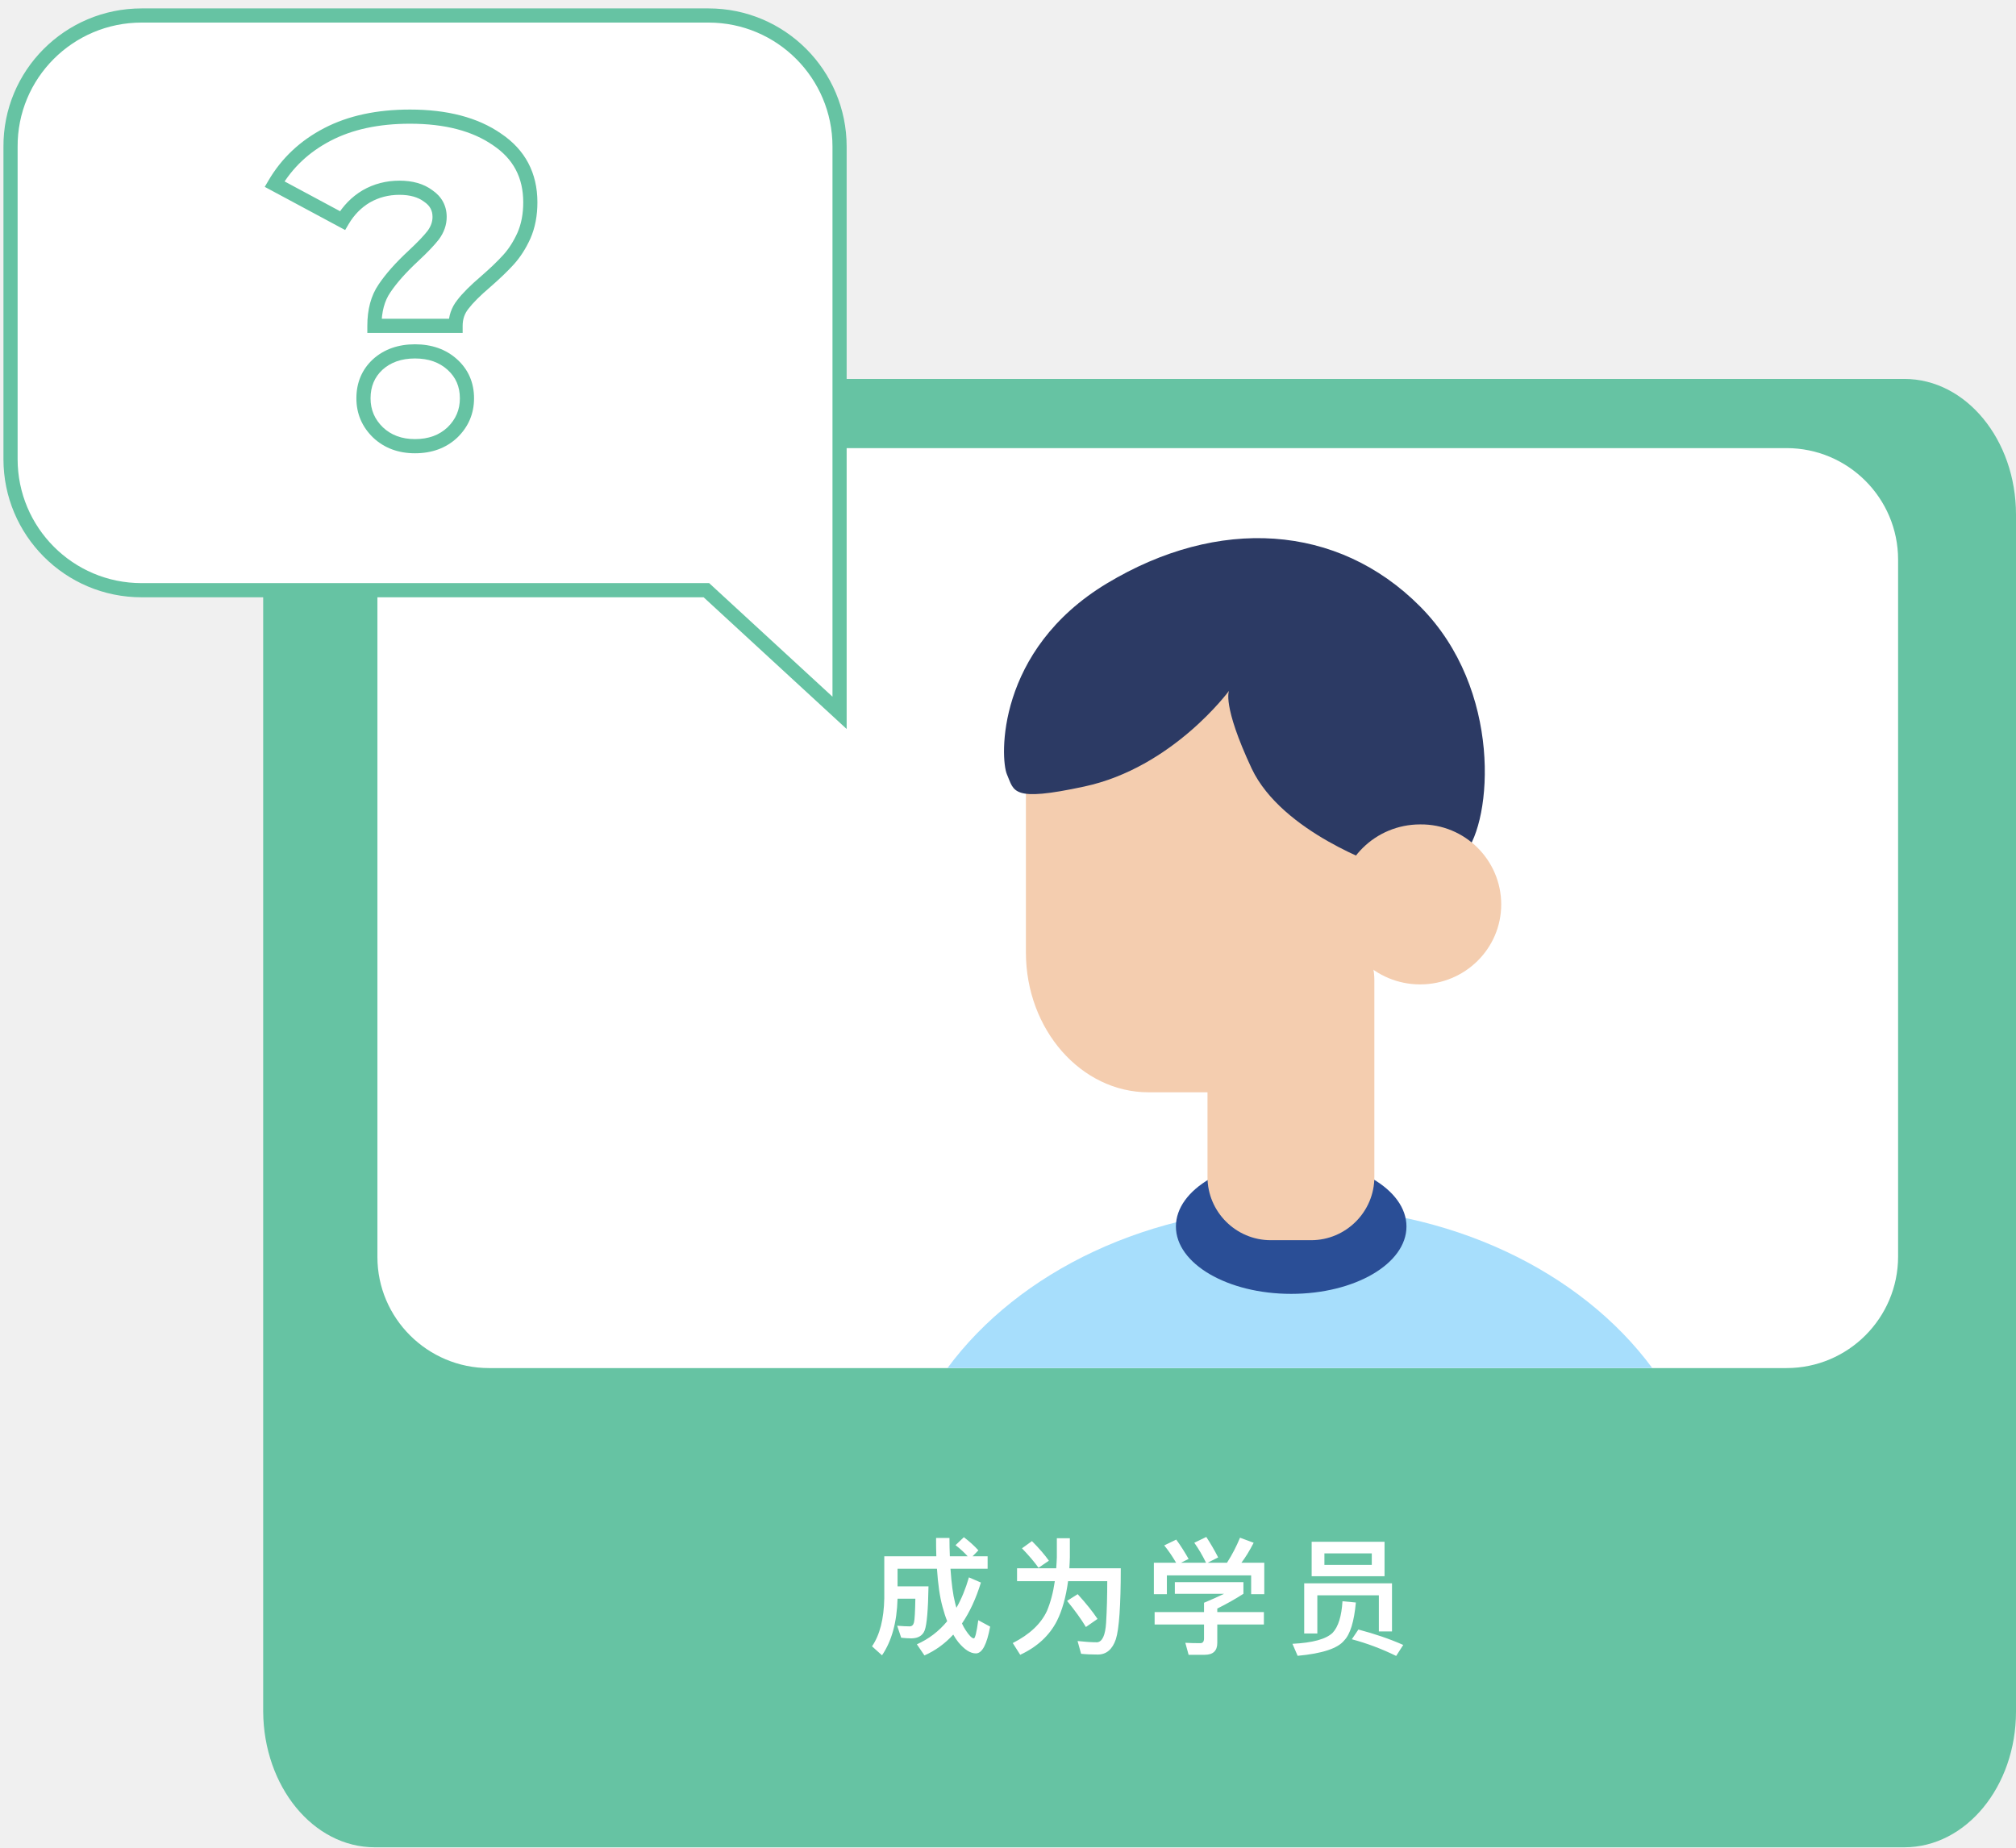
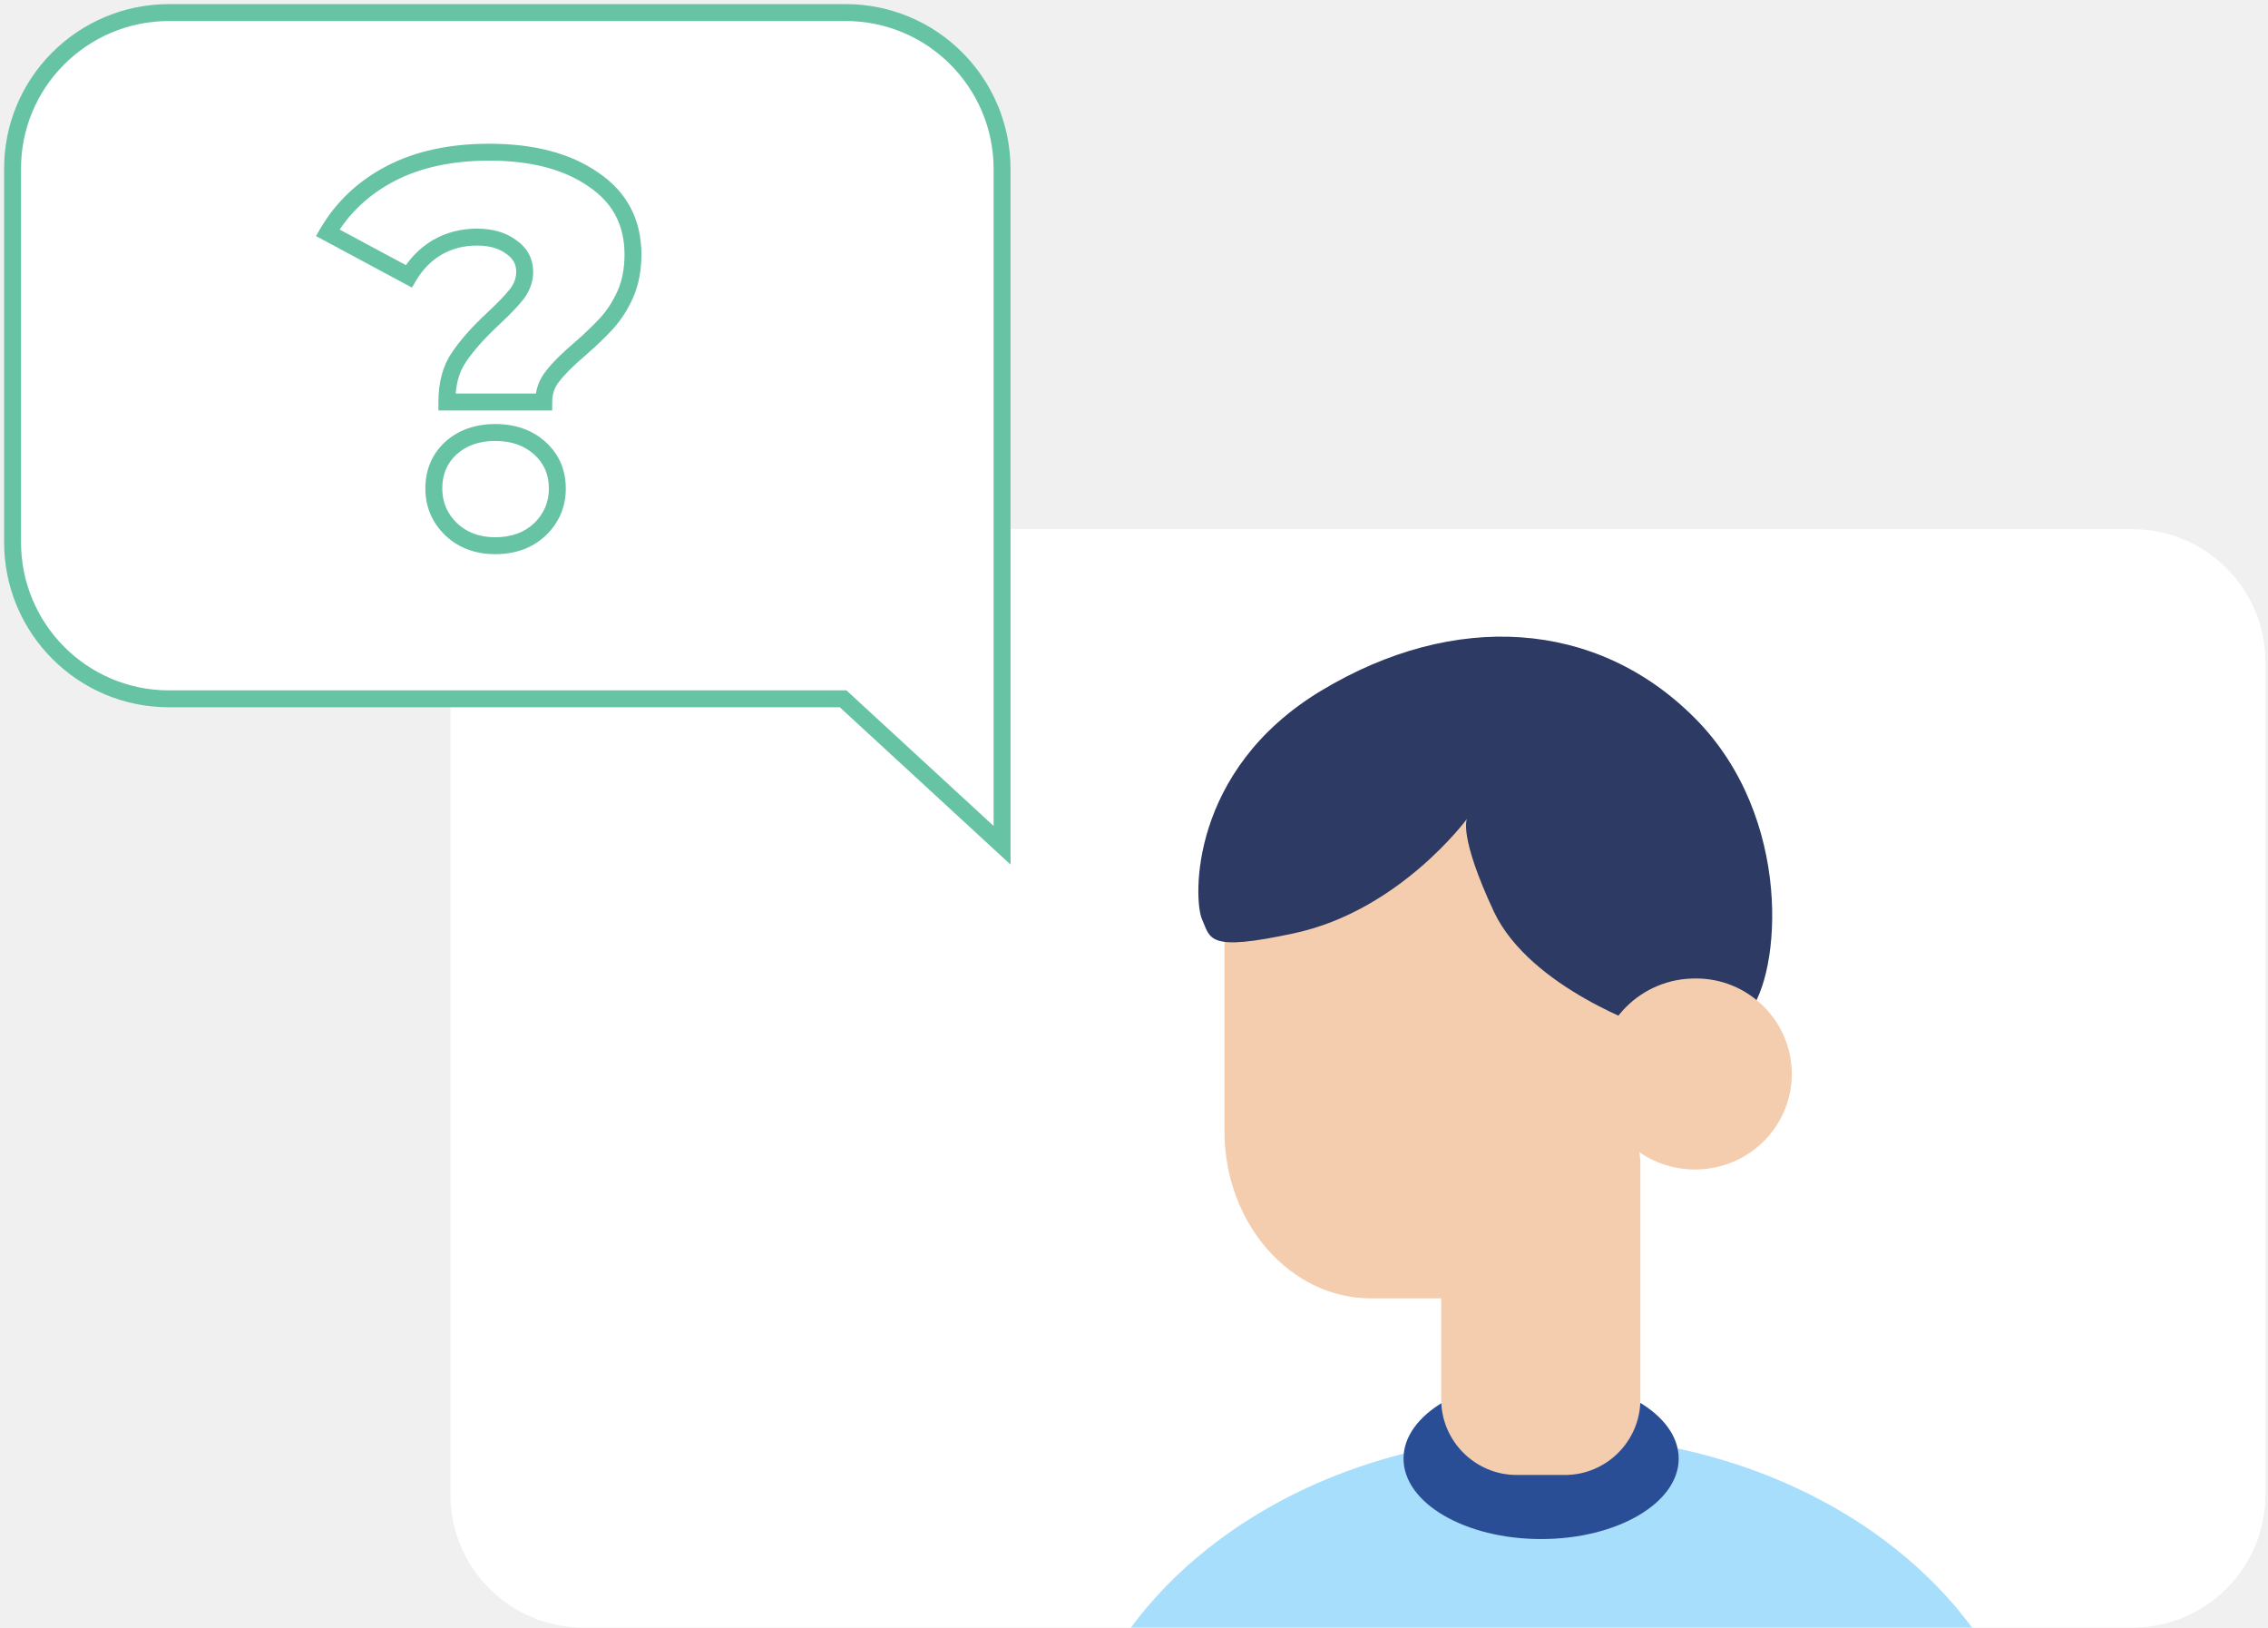
- <svg xmlns="http://www.w3.org/2000/svg" width="383" height="351" viewBox="0 0 383 351" fill="none">
-   <path d="M71.2 351H361.8C373.5 351 383 339.446 383 325.216V97.784C383 83.554 373.5 72 361.8 72H71.2C59.5 72 50 83.554 50 97.784V325.216C50.1 339.446 59.5 351 71.2 351Z" fill="#66C3A3" />
-   <path d="M92.901 259.945H339.401C351.101 259.945 360.601 250.445 360.601 238.745V106.345C360.601 94.644 351.101 85.144 339.401 85.144H92.901C81.201 85.144 71.701 94.644 71.701 106.345V238.845C71.701 250.445 81.201 259.945 92.901 259.945Z" fill="white" />
-   <path d="M313.901 259.944H180.001C193.501 241.644 218.401 229.344 247.001 229.344C275.501 229.344 300.401 241.644 313.901 259.944Z" fill="#A7DEFC" />
-   <path d="M245.301 245.844C257.396 245.844 267.201 240.113 267.201 233.044C267.201 225.975 257.396 220.244 245.301 220.244C233.206 220.244 223.401 225.975 223.401 233.044C223.401 240.113 233.206 245.844 245.301 245.844Z" fill="#2A4E96" />
-   <path d="M218.301 124.545H237.601C250.401 124.545 260.901 136.545 260.901 151.145V181.045C260.901 181.845 260.901 182.745 260.801 183.545C261.001 184.445 261.101 185.345 261.101 186.245V204.445V205.445V223.645C261.101 230.245 255.701 235.645 249.101 235.645H241.401C234.801 235.645 229.401 230.245 229.401 223.645V207.545H218.201C205.401 207.545 194.901 195.645 194.901 180.945V151.045C194.901 136.445 205.401 124.545 218.301 124.545Z" fill="#F4CDAF" />
-   <path d="M262.501 164.544C262.501 164.544 243.601 158.244 237.801 146.044C232.101 133.844 233.501 131.244 233.501 131.244C233.501 131.244 222.801 145.844 206.001 149.444C192.101 152.444 192.701 150.344 191.301 147.144C190.001 144.144 189.201 123.544 210.301 110.844C231.401 98.144 254.101 99.444 269.801 115.244C285.501 131.044 283.501 155.944 278.301 162.144C273.001 168.344 266.101 171.744 262.501 164.544Z" fill="#2C3A64" />
-   <path d="M285.201 171.844C285.201 180.244 278.301 187.044 269.801 187.044C261.301 187.044 254.401 180.244 254.401 171.844C254.401 163.444 261.301 156.644 269.801 156.644C278.301 156.544 285.201 163.444 285.201 171.844Z" fill="#F4CDAF" />
-   <path d="M26.901 2.944H134.601C148.401 2.944 159.501 14.144 159.501 27.844V71.844V87.244V135.444L134.201 112.144H26.901C13.101 112.144 2.001 100.944 2.001 87.244V27.944C1.901 14.144 13.101 2.944 26.901 2.944Z" fill="white" stroke="#66C3A3" stroke-width="2.692" stroke-miterlimit="10" />
-   <path d="M71.131 61.915H69.785V63.261H71.131V61.915ZM73.037 54.813L74.146 55.576L74.151 55.568L74.157 55.56L73.037 54.813ZM78.58 48.577L79.496 49.564L79.497 49.563L78.58 48.577ZM82.304 44.68L83.366 45.507L83.377 45.493L83.388 45.479L82.304 44.68ZM81.351 37.232L80.543 38.309L80.568 38.328L80.594 38.345L81.351 37.232ZM69.572 37.318L68.901 36.152L68.893 36.156L68.885 36.161L69.572 37.318ZM65.069 41.909L64.432 43.095L65.573 43.707L66.229 42.591L65.069 41.909ZM52.164 34.98L51.003 34.3L50.297 35.505L51.528 36.166L52.164 34.98ZM62.211 25.54L62.832 26.734H62.832L62.211 25.54ZM94.429 26.492L93.661 27.598L93.67 27.604L93.679 27.61L94.429 26.492ZM99.539 44.767L100.766 45.321L100.769 45.313L100.772 45.306L99.539 44.767ZM96.594 49.357L95.598 48.451L95.596 48.454L96.594 49.357ZM92.264 53.514L93.137 54.538L93.148 54.529L92.264 53.514ZM87.933 57.844L88.984 58.685L88.994 58.673L89.004 58.66L87.933 57.844ZM86.547 61.915V63.261H87.894V61.915H86.547ZM71.824 82.181L70.888 83.148L70.895 83.156L70.903 83.163L71.824 82.181ZM71.738 69.277L70.834 68.279L70.826 68.286L70.818 68.294L71.738 69.277ZM85.941 69.277L85.037 70.274L85.941 69.277ZM85.941 82.181L86.862 83.163L86.87 83.156L86.878 83.148L85.941 82.181ZM72.478 61.915C72.478 59.222 73.069 57.142 74.146 55.576L71.927 54.051C70.464 56.179 69.785 58.834 69.785 61.915H72.478ZM74.157 55.56C75.349 53.772 77.117 51.773 79.496 49.564L77.664 47.591C75.192 49.886 73.265 52.044 71.917 54.066L74.157 55.56ZM79.497 49.563C81.192 47.985 82.493 46.629 83.366 45.507L81.241 43.854C80.498 44.81 79.316 46.052 77.662 47.592L79.497 49.563ZM83.388 45.479C84.344 44.18 84.862 42.751 84.862 41.216H82.17C82.17 42.106 81.88 42.986 81.22 43.882L83.388 45.479ZM84.862 41.216C84.862 39.074 83.901 37.338 82.108 36.119L80.594 38.345C81.688 39.089 82.17 40.009 82.17 41.216H84.862ZM82.159 36.155C80.478 34.895 78.35 34.327 75.895 34.327V37.019C77.943 37.019 79.452 37.49 80.543 38.309L82.159 36.155ZM75.895 34.327C73.362 34.327 71.021 34.931 68.901 36.152L70.244 38.485C71.935 37.512 73.809 37.019 75.895 37.019V34.327ZM68.885 36.161C66.831 37.381 65.171 39.08 63.908 41.226L66.229 42.591C67.276 40.812 68.619 39.45 70.26 38.476L68.885 36.161ZM65.706 40.723L52.801 33.794L51.528 36.166L64.432 43.095L65.706 40.723ZM53.326 35.66C55.559 31.847 58.717 28.874 62.832 26.734L61.59 24.346C57.044 26.709 53.504 30.03 51.003 34.3L53.326 35.66ZM62.832 26.734C66.928 24.604 71.929 23.508 77.887 23.508V20.816C71.604 20.816 66.154 21.972 61.59 24.346L62.832 26.734ZM77.887 23.508C84.579 23.508 89.797 24.915 93.661 27.598L95.197 25.387C90.746 22.296 84.936 20.816 77.887 20.816V23.508ZM93.679 27.61C97.516 30.186 99.405 33.748 99.405 38.444H102.097C102.097 32.864 99.772 28.458 95.179 25.375L93.679 27.61ZM99.405 38.444C99.405 40.658 99.028 42.577 98.305 44.227L100.772 45.306C101.667 43.261 102.097 40.965 102.097 38.444H99.405ZM98.312 44.213C97.553 45.892 96.645 47.299 95.598 48.451L97.59 50.262C98.852 48.874 99.907 47.221 100.766 45.321L98.312 44.213ZM95.596 48.454C94.546 49.614 93.145 50.961 91.379 52.499L93.148 54.529C94.962 52.949 96.447 51.525 97.592 50.26L95.596 48.454ZM91.39 52.49C89.397 54.19 87.871 55.705 86.862 57.029L89.004 58.66C89.843 57.559 91.204 56.187 93.137 54.538L91.39 52.49ZM86.882 57.004C85.757 58.411 85.201 60.068 85.201 61.915H87.894C87.894 60.644 88.262 59.588 88.984 58.685L86.882 57.004ZM86.547 60.569H71.131V63.261H86.547V60.569ZM78.839 83.433C76.309 83.433 74.313 82.669 72.745 81.199L70.903 83.163C73.031 85.157 75.712 86.126 78.839 86.126V83.433ZM72.761 81.214C71.171 79.674 70.399 77.857 70.399 75.686H67.707C67.707 78.596 68.782 81.108 70.888 83.148L72.761 81.214ZM70.399 75.686C70.399 73.435 71.157 71.663 72.657 70.26L70.818 68.294C68.738 70.239 67.707 72.74 67.707 75.686H70.399ZM72.642 70.274C74.203 68.859 76.23 68.111 78.839 68.111V65.419C75.675 65.419 72.968 66.345 70.834 68.279L72.642 70.274ZM78.839 68.111C81.448 68.111 83.476 68.859 85.037 70.274L86.845 68.279C84.711 66.345 82.004 65.419 78.839 65.419V68.111ZM85.037 70.274C86.59 71.681 87.367 73.449 87.367 75.686H90.059C90.059 72.725 88.988 70.221 86.845 68.279L85.037 70.274ZM87.367 75.686C87.367 77.857 86.594 79.674 85.005 81.214L86.878 83.148C88.984 81.108 90.059 78.596 90.059 75.686H87.367ZM85.021 81.199C83.458 82.664 81.436 83.433 78.839 83.433V86.126C82.017 86.126 84.73 85.162 86.862 83.163L85.021 81.199Z" fill="#66C3A3" />
-   <path d="M183.116 292.08L181.532 293.592C182.468 294.312 183.236 295.032 183.836 295.704H180.452C180.404 294.6 180.38 293.448 180.38 292.224H177.836C177.836 293.424 177.836 294.6 177.884 295.704H167.996V303.696C167.924 307.584 167.156 310.632 165.668 312.816L167.564 314.52C169.412 311.808 170.396 308.232 170.516 303.768H173.9C173.852 306.216 173.78 307.728 173.636 308.28C173.516 308.76 173.252 309 172.868 309.024C172.196 309.024 171.404 308.976 170.444 308.904L171.212 311.184C171.932 311.256 172.58 311.304 173.156 311.304C174.452 311.28 175.292 310.776 175.676 309.768C176.084 308.664 176.324 305.88 176.396 301.416H170.516V298.08H178.004C178.196 300.96 178.532 303.384 179.06 305.304C179.324 306.288 179.612 307.2 179.948 308.04C178.364 309.96 176.444 311.424 174.188 312.432L175.628 314.544C177.692 313.632 179.516 312.312 181.1 310.584C181.388 311.112 181.724 311.592 182.06 312.024C183.236 313.44 184.34 314.16 185.396 314.16C186.596 314.16 187.484 312.456 188.108 309.072L185.852 307.848C185.54 310.152 185.252 311.304 185.012 311.304C184.652 311.304 184.124 310.776 183.452 309.744C183.212 309.384 182.972 308.952 182.756 308.472C184.22 306.336 185.42 303.744 186.356 300.696L184.076 299.712C183.452 301.872 182.66 303.816 181.7 305.496C181.604 305.16 181.508 304.848 181.436 304.512C181.052 303.024 180.764 300.864 180.572 298.08H187.628V295.704H184.772L185.876 294.576C185.108 293.736 184.196 292.896 183.116 292.08ZM196.052 292.824L194.156 294.192C195.452 295.536 196.508 296.784 197.3 297.888L199.268 296.544C198.5 295.464 197.444 294.216 196.052 292.824ZM204.74 302.904L202.724 304.176C204.212 306 205.412 307.656 206.3 309.144L208.508 307.608C207.62 306.264 206.372 304.704 204.74 302.904ZM200.78 292.272V295.896C200.756 296.592 200.708 297.288 200.66 297.984H193.22V300.432H200.396C200.084 302.592 199.58 304.464 198.908 306.072C197.78 308.52 195.62 310.56 192.404 312.192L193.82 314.424C197.06 312.912 199.388 310.752 200.804 307.968C201.812 305.952 202.508 303.432 202.916 300.432H210.356C210.356 303.264 210.284 305.904 210.14 308.304C209.996 310.704 209.42 311.952 208.436 312.048C207.308 312.048 206.06 311.952 204.716 311.808L205.388 314.232C206.252 314.328 207.308 314.376 208.556 314.376C210.188 314.376 211.34 313.392 211.988 311.472C212.612 309.552 212.924 305.04 212.924 297.984H203.156C203.204 297.312 203.228 296.616 203.252 295.896V292.272H200.78ZM240.188 296.928H235.844C236.636 295.896 237.404 294.624 238.172 293.136L235.58 292.176C234.884 293.856 234.068 295.44 233.108 296.928H229.436L231.428 295.92C230.708 294.504 229.94 293.208 229.172 292.032L226.892 293.136C227.684 294.24 228.428 295.512 229.124 296.928H224.372L225.812 296.208C225.044 294.864 224.276 293.64 223.46 292.536L221.18 293.64C221.972 294.6 222.716 295.704 223.436 296.928H219.212V302.904H221.684V299.328H237.692V302.904H240.188V296.928ZM223.196 300.624V302.832H232.556C231.596 303.312 230.324 303.864 228.74 304.536V306.312H219.356V308.664H228.74V311.328C228.74 311.904 228.5 312.216 228.044 312.216C227.012 312.216 226.052 312.192 225.188 312.144L225.812 314.424H228.884C230.468 314.424 231.26 313.656 231.26 312.168V308.664H240.116V306.312H231.26V305.64C233.084 304.728 234.74 303.792 236.228 302.832V300.624H223.196ZM264.452 300.84H247.772V310.368H250.268V303.12H261.956V309.984H264.452V300.84ZM249.188 292.944V299.496H263.036V292.944H249.188ZM260.612 297.336H251.612V295.152H260.612V297.336ZM255.044 304.248C254.876 307.08 254.252 309.096 253.172 310.248C251.924 311.448 249.38 312.144 245.54 312.336L246.524 314.616C251.228 314.184 254.156 313.2 255.356 311.712C256.508 310.536 257.252 308.136 257.588 304.488L255.044 304.248ZM258.068 309.624L256.82 311.472C259.7 312.24 262.508 313.296 265.244 314.64L266.588 312.552C263.996 311.4 261.164 310.44 258.068 309.624Z" fill="white" />
+ <svg xmlns="http://www.w3.org/2000/svg" width="361" height="259" viewBox="0 0 361 259" fill="none">
+   <path d="M92.901 259H339.401C351.101 259 360.601 249.5 360.601 237.8V105.4C360.601 93.7 351.101 84.2 339.401 84.2H92.901C81.201 84.2 71.701 93.7 71.701 105.4V237.9C71.701 249.5 81.201 259 92.901 259Z" fill="white" />
+   <path d="M313.9 259H180C193.5 240.7 218.4 228.4 247 228.4C275.5 228.4 300.4 240.7 313.9 259Z" fill="#A7DEFC" />
+   <path d="M245.3 244.9C257.395 244.9 267.2 239.169 267.2 232.1C267.2 225.031 257.395 219.3 245.3 219.3C233.205 219.3 223.4 225.031 223.4 232.1C223.4 239.169 233.205 244.9 245.3 244.9Z" fill="#2A4E96" />
+   <path d="M218.3 123.6H237.6C250.4 123.6 260.9 135.6 260.9 150.2V180.1C260.9 180.9 260.9 181.8 260.8 182.6C261 183.5 261.1 184.4 261.1 185.3V203.5V204.5V222.7C261.1 229.3 255.7 234.7 249.1 234.7H241.4C234.8 234.7 229.4 229.3 229.4 222.7V206.6H218.2C205.4 206.6 194.9 194.7 194.9 180V150.1C194.9 135.5 205.4 123.6 218.3 123.6Z" fill="#F4CDAF" />
+   <path d="M262.5 163.6C262.5 163.6 243.6 157.3 237.8 145.1C232.1 132.9 233.5 130.3 233.5 130.3C233.5 130.3 222.8 144.9 206 148.5C192.1 151.5 192.7 149.4 191.3 146.2C190 143.2 189.2 122.6 210.3 109.9C231.4 97.2 254.101 98.5 269.801 114.3C285.501 130.1 283.501 155 278.301 161.2C273.001 167.4 266.1 170.8 262.5 163.6Z" fill="#2C3A64" />
+   <path d="M285.2 170.9C285.2 179.3 278.3 186.1 269.8 186.1C261.3 186.1 254.4 179.3 254.4 170.9C254.4 162.5 261.3 155.7 269.8 155.7C278.3 155.6 285.2 162.5 285.2 170.9Z" fill="#F4CDAF" />
+   <path d="M26.901 2H134.601C148.401 2 159.501 13.2 159.501 26.9V70.9V86.3V134.5L134.201 111.2H26.901C13.101 111.2 2.001 100 2.001 86.3V27C1.901 13.2 13.101 2 26.901 2Z" fill="white" stroke="#66C3A3" stroke-width="2.692" stroke-miterlimit="10" />
+   <path d="M71.13 63.971H69.784V65.317H71.13V63.971ZM73.036 56.869L74.145 57.632L74.15 57.624L74.156 57.616L73.036 56.869ZM78.579 50.633L79.495 51.62L79.496 51.618L78.579 50.633ZM82.303 46.736L83.365 47.562L83.376 47.548L83.386 47.534L82.303 46.736ZM81.35 39.288L80.542 40.364L80.567 40.383L80.593 40.401L81.35 39.288ZM69.571 39.374L68.9 38.208L68.892 38.212L68.884 38.217L69.571 39.374ZM65.068 43.964L64.431 45.15L65.572 45.763L66.228 44.647L65.068 43.964ZM52.163 37.036L51.002 36.355L50.296 37.561L51.526 38.222L52.163 37.036ZM62.21 27.596L62.831 28.79L62.831 28.79L62.21 27.596ZM94.428 28.548L93.66 29.654L93.669 29.66L93.678 29.666L94.428 28.548ZM99.538 46.822L100.765 47.376L100.768 47.369L100.771 47.362L99.538 46.822ZM96.593 51.413L95.597 50.507L95.595 50.509L96.593 51.413ZM92.263 55.57L93.136 56.594L93.147 56.585L92.263 55.57ZM87.932 59.9L88.983 60.741L88.993 60.729L89.003 60.716L87.932 59.9ZM86.546 63.971V65.317H87.893V63.971H86.546ZM71.823 84.237L70.887 85.204L70.894 85.211L70.903 85.219L71.823 84.237ZM71.737 71.332L70.833 70.335L70.825 70.342L70.817 70.349L71.737 71.332ZM85.94 71.332L85.036 72.33L85.036 72.33L85.94 71.332ZM85.94 84.237L86.861 85.219L86.869 85.211L86.877 85.204L85.94 84.237ZM72.477 63.971C72.477 61.278 73.068 59.198 74.145 57.632L71.926 56.106C70.463 58.235 69.784 60.889 69.784 63.971H72.477ZM74.156 57.616C75.348 55.827 77.116 53.828 79.495 51.62L77.663 49.647C75.191 51.941 73.264 54.1 71.916 56.122L74.156 57.616ZM79.496 51.618C81.191 50.041 82.492 48.685 83.365 47.562L81.24 45.909C80.497 46.865 79.316 48.108 77.661 49.648L79.496 51.618ZM83.386 47.534C84.343 46.236 84.861 44.806 84.861 43.272H82.169C82.169 44.161 81.879 45.042 81.219 45.937L83.386 47.534ZM84.861 43.272C84.861 41.129 83.9 39.394 82.107 38.174L80.593 40.401C81.687 41.144 82.169 42.065 82.169 43.272H84.861ZM82.158 38.211C80.478 36.95 78.349 36.382 75.894 36.382V39.075C77.942 39.075 79.451 39.546 80.542 40.364L82.158 38.211ZM75.894 36.382C73.361 36.382 71.02 36.987 68.9 38.208L70.243 40.541C71.934 39.567 73.808 39.075 75.894 39.075V36.382ZM68.884 38.217C66.83 39.437 65.17 41.135 63.907 43.282L66.228 44.647C67.275 42.867 68.618 41.506 70.259 40.532L68.884 38.217ZM65.705 42.778L52.8 35.85L51.526 38.222L64.431 45.15L65.705 42.778ZM53.325 37.716C55.558 33.903 58.715 30.93 62.831 28.79L61.589 26.401C57.043 28.765 53.503 32.085 51.002 36.355L53.325 37.716ZM62.831 28.79C66.927 26.66 71.928 25.564 77.886 25.564V22.872C71.603 22.872 66.153 24.027 61.589 26.401L62.831 28.79ZM77.886 25.564C84.578 25.564 89.796 26.971 93.66 29.654L95.196 27.442C90.745 24.352 84.935 22.872 77.886 22.872V25.564ZM93.678 29.666C97.515 32.241 99.404 35.803 99.404 40.5H102.096C102.096 34.919 99.771 30.513 95.178 27.43L93.678 29.666ZM99.404 40.5C99.404 42.714 99.026 44.632 98.304 46.283L100.771 47.362C101.666 45.317 102.096 43.021 102.096 40.5H99.404ZM98.311 46.268C97.552 47.948 96.644 49.355 95.597 50.507L97.589 52.318C98.851 50.93 99.906 49.277 100.765 47.376L98.311 46.268ZM95.595 50.509C94.546 51.669 93.144 53.017 91.379 54.555L93.147 56.585C94.961 55.005 96.446 53.581 97.591 52.316L95.595 50.509ZM91.389 54.546C89.396 56.246 87.87 57.761 86.862 59.084L89.003 60.716C89.843 59.614 91.203 58.243 93.136 56.594L91.389 54.546ZM86.881 59.059C85.755 60.466 85.2 62.124 85.2 63.971H87.893C87.893 62.7 88.261 61.644 88.983 60.741L86.881 59.059ZM86.546 62.624H71.13V65.317H86.546V62.624ZM78.838 85.489C76.308 85.489 74.312 84.725 72.744 83.255L70.903 85.219C73.03 87.213 75.711 88.181 78.838 88.181V85.489ZM72.76 83.27C71.17 81.73 70.398 79.912 70.398 77.741H67.706C67.706 80.651 68.781 83.164 70.887 85.204L72.76 83.27ZM70.398 77.741C70.398 75.491 71.156 73.719 72.656 72.315L70.817 70.349C68.737 72.295 67.706 74.796 67.706 77.741H70.398ZM72.641 72.33C74.202 70.915 76.23 70.167 78.838 70.167V67.475C75.674 67.475 72.967 68.401 70.833 70.335L72.641 72.33ZM78.838 70.167C81.447 70.167 83.475 70.915 85.036 72.33L86.844 70.335C84.71 68.401 82.003 67.475 78.838 67.475V70.167ZM85.036 72.33C86.589 73.737 87.366 75.505 87.366 77.741H90.058C90.058 74.781 88.987 72.276 86.844 70.335L85.036 72.33ZM87.366 77.741C87.366 79.912 86.593 81.73 85.004 83.27L86.877 85.204C88.983 83.164 90.058 80.651 90.058 77.741H87.366ZM85.02 83.255C83.457 84.72 81.435 85.489 78.838 85.489V88.181C82.016 88.181 84.729 87.218 86.861 85.219L85.02 83.255Z" fill="#66C3A3" />
</svg>
